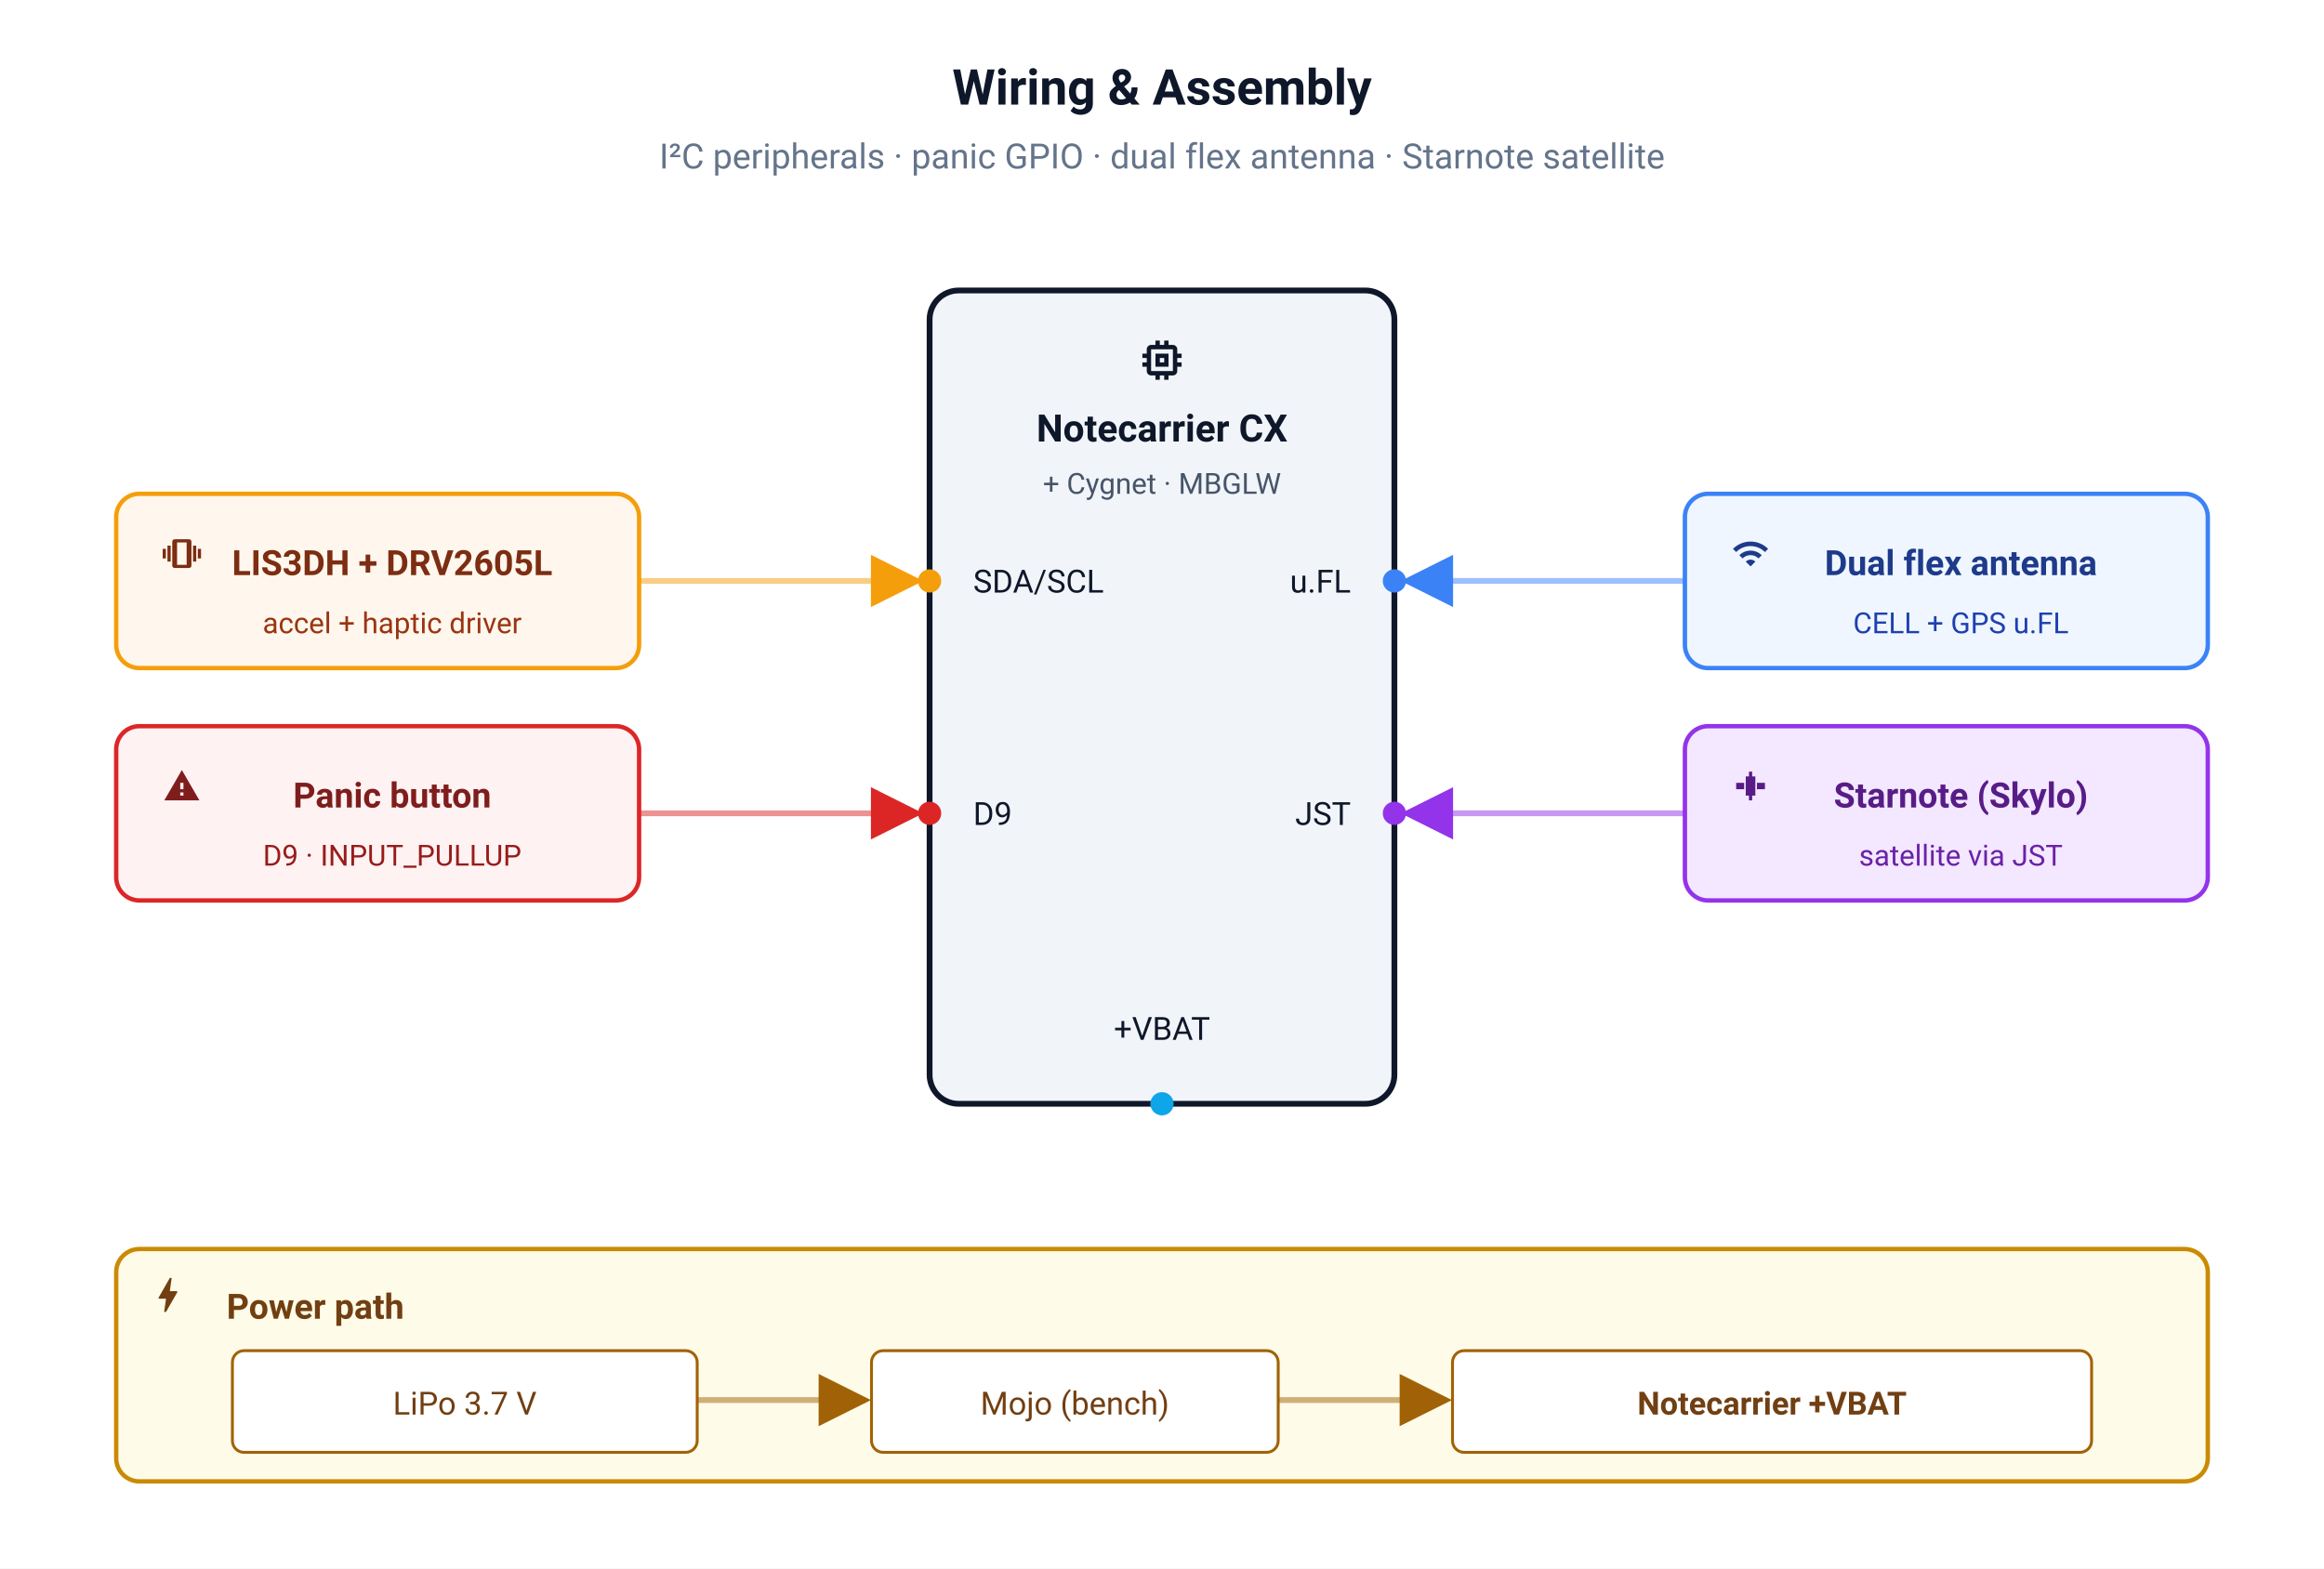
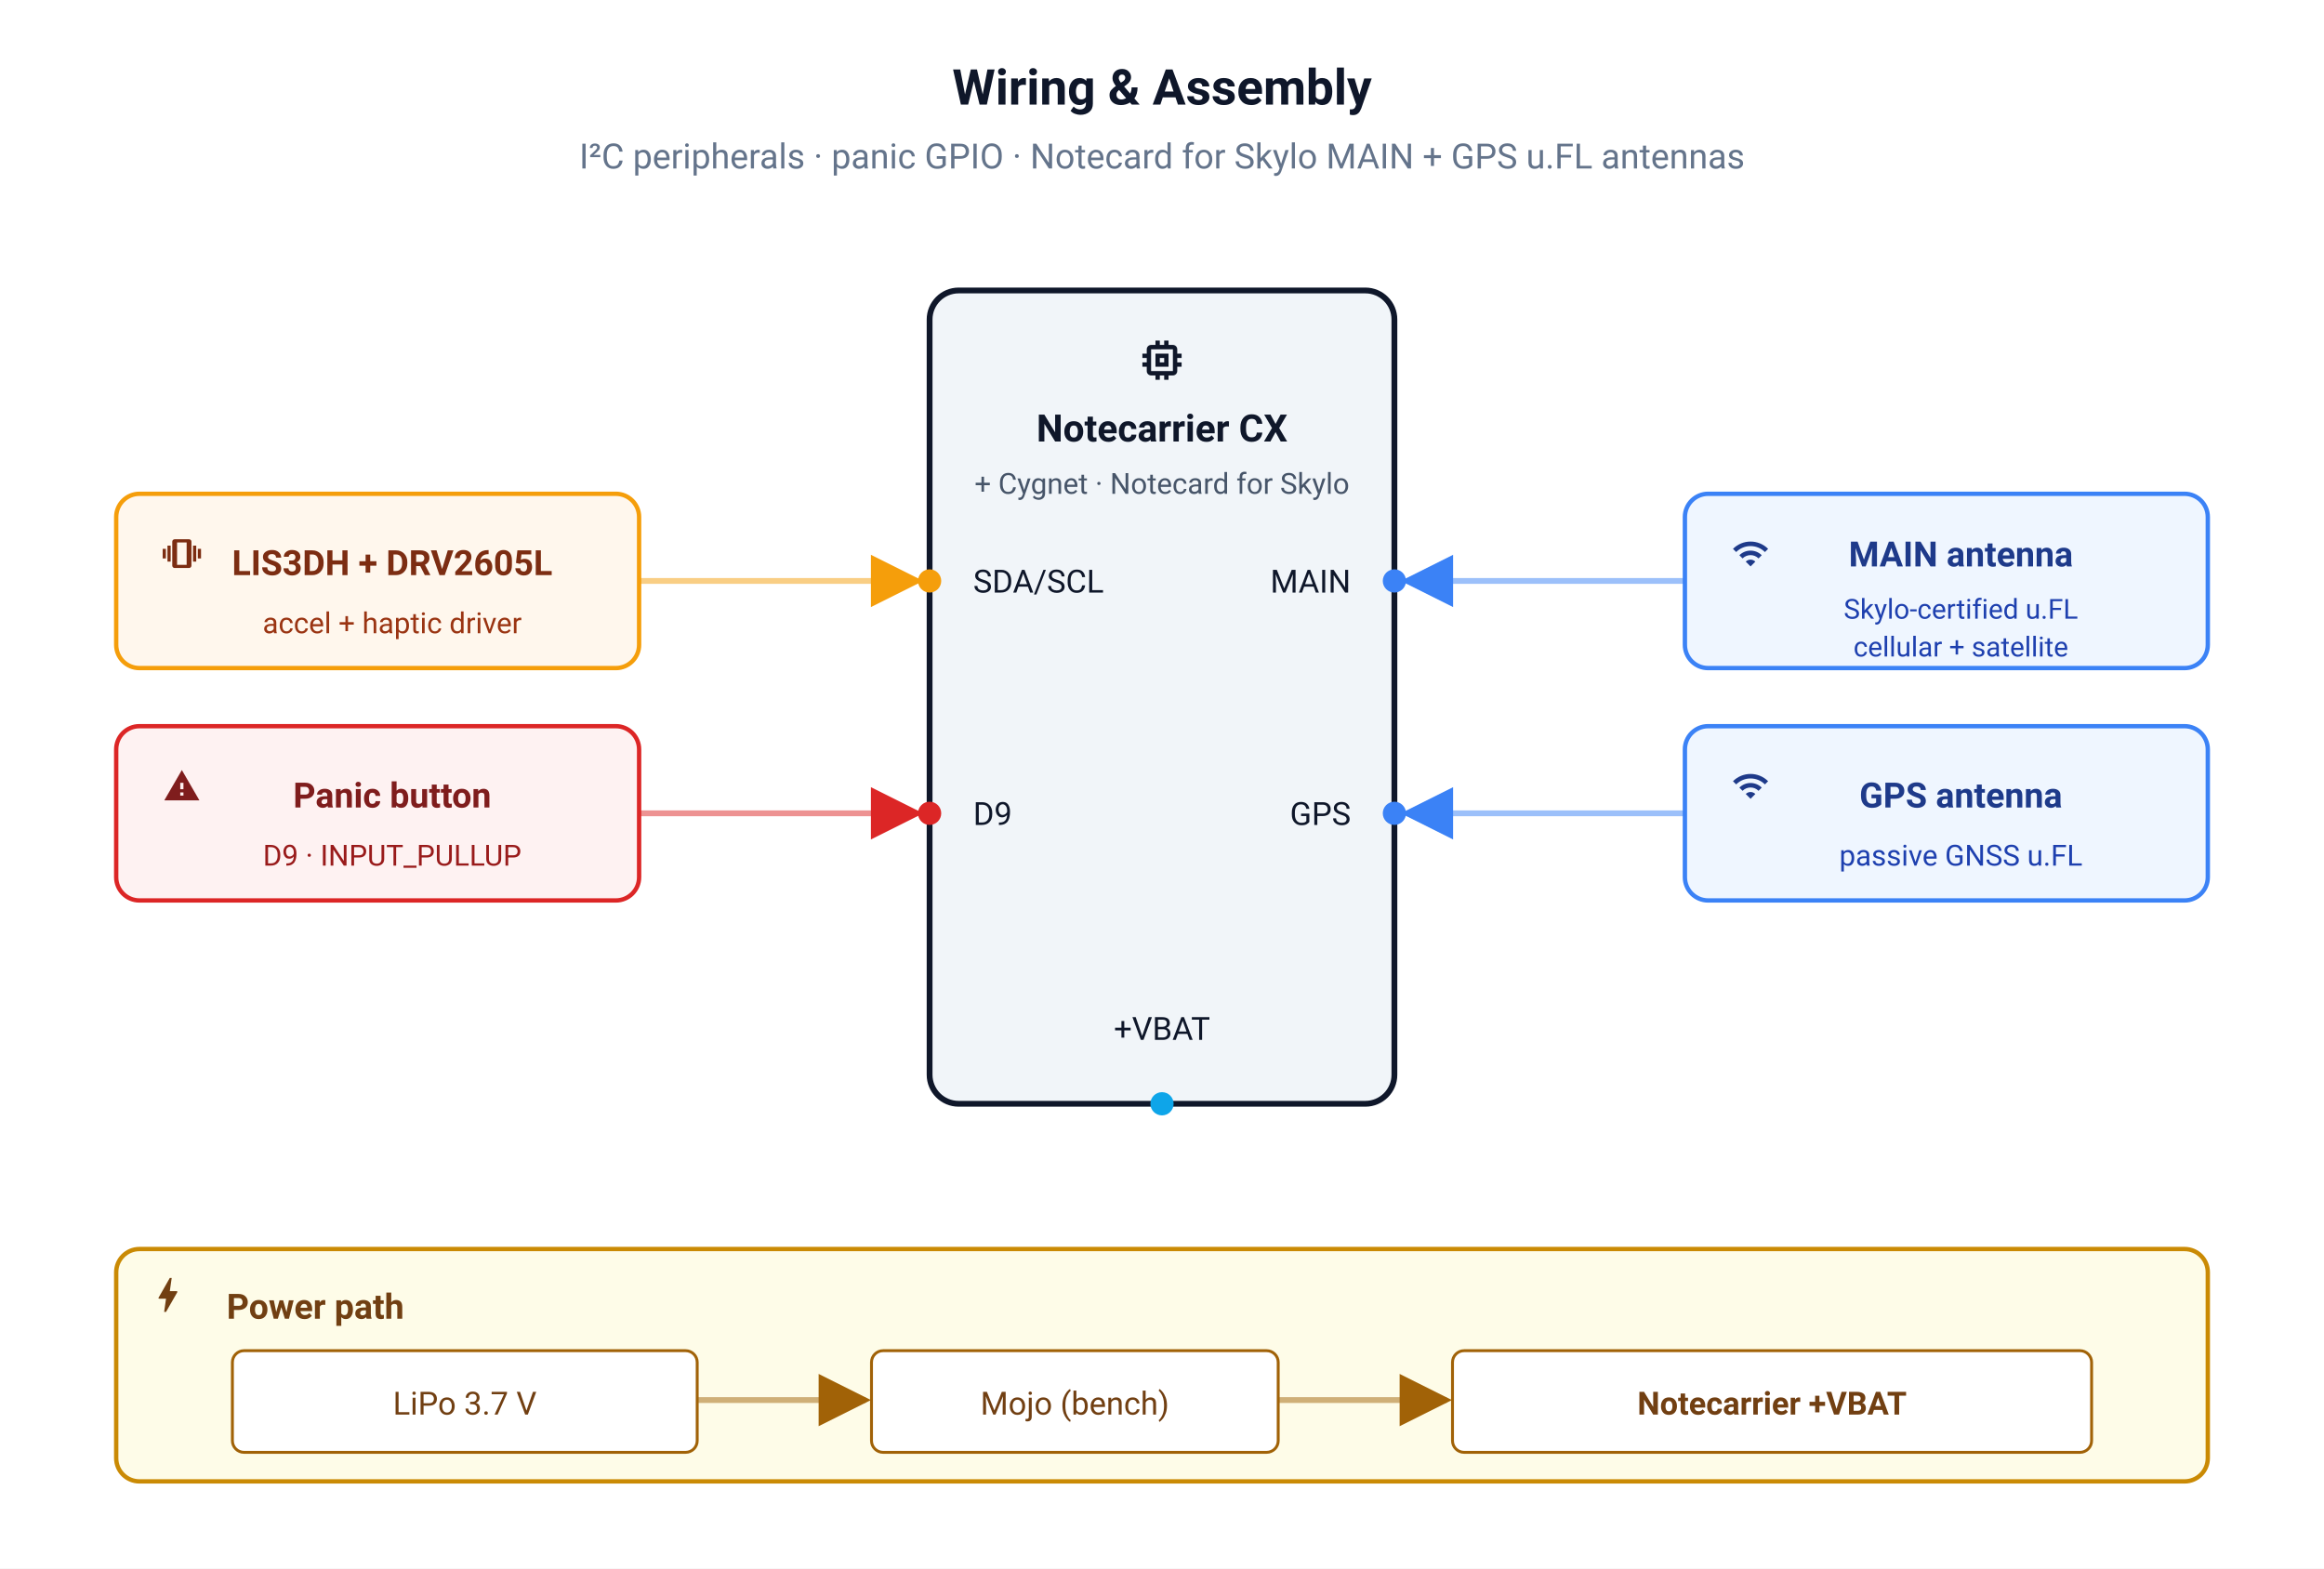
<svg xmlns="http://www.w3.org/2000/svg" viewBox="0 0 800 540" width="800" font-family="-apple-system,BlinkMacSystemFont,'Segoe UI',Roboto,sans-serif">
  <defs>
    <marker id="ar-amber" viewBox="0 0 10 10" refX="9" refY="5" markerWidth="9" markerHeight="9" orient="auto-start-reverse">
      <path d="M0,0 L10,5 L0,10 z" fill="#f59e0b" />
    </marker>
    <marker id="ar-red" viewBox="0 0 10 10" refX="9" refY="5" markerWidth="9" markerHeight="9" orient="auto-start-reverse">
      <path d="M0,0 L10,5 L0,10 z" fill="#dc2626" />
    </marker>
    <marker id="ar-blue" viewBox="0 0 10 10" refX="9" refY="5" markerWidth="9" markerHeight="9" orient="auto-start-reverse">
      <path d="M0,0 L10,5 L0,10 z" fill="#3b82f6" />
    </marker>
    <marker id="ar-purple" viewBox="0 0 10 10" refX="9" refY="5" markerWidth="9" markerHeight="9" orient="auto-start-reverse">
      <path d="M0,0 L10,5 L0,10 z" fill="#9333ea" />
    </marker>
    <marker id="ar-brown" viewBox="0 0 10 10" refX="9" refY="5" markerWidth="9" markerHeight="9" orient="auto-start-reverse">
      <path d="M0,0 L10,5 L0,10 z" fill="#a16207" />
    </marker>
  </defs>
  <rect width="800" height="540" fill="#ffffff" />
  <text x="400" y="36" text-anchor="middle" font-size="17" font-weight="700" fill="#0f172a">Wiring &amp; Assembly</text>
-   <text x="400" y="58" text-anchor="middle" font-size="12" fill="#64748b">I²C peripherals · panic GPIO · dual flex antenna · Starnote satellite</text>
+   <text x="400" y="58" text-anchor="middle" font-size="12" fill="#64748b">I²C peripherals · panic GPIO · Notecard for Skylo MAIN + GPS u.FL antennas</text>
  <rect x="320" y="100" width="160" height="280" rx="10" fill="#f1f5f9" stroke="#0f172a" stroke-width="2" />
  <g transform="translate(391,115) scale(0.75)" fill="#0f172a">
    <path d="M15 9H9v6h6V9zm-2 4h-2v-2h2v2zm8-2V9h-2V7c0-1.1-.9-2-2-2h-2V3h-2v2h-2V3H9v2H7c-1.1 0-2 .9-2 2v2H3v2h2v2H3v2h2v2c0 1.1.9 2 2 2h2v2h2v-2h2v2h2v-2h2c1.1 0 2-.9 2-2v-2h2v-2h-2v-2h2zm-4 6H7V7h10v10z" />
  </g>
  <text x="400" y="152" text-anchor="middle" font-size="13" font-weight="700" fill="#0f172a">Notecarrier CX</text>
-   <text x="400" y="170" text-anchor="middle" font-size="10" fill="#475569">+ Cygnet · MBGLW</text>
+   <text x="400" y="170" text-anchor="middle" font-size="10" fill="#475569">+ Cygnet · Notecard for Skylo</text>
  <g font-size="11" fill="#0f172a">
    <text x="335" y="204">SDA/SCL</text>
    <text x="335" y="284">D9</text>
-     <text x="465" y="204" text-anchor="end">u.FL</text>
-     <text x="465" y="284" text-anchor="end">JST</text>
+     <text x="465" y="204" text-anchor="end">MAIN</text>
+     <text x="465" y="284" text-anchor="end">GPS</text>
    <text x="400" y="358" text-anchor="middle">+VBAT</text>
  </g>
  <g>
    <circle cx="320" cy="200" r="4" fill="#f59e0b" />
    <circle cx="320" cy="280" r="4" fill="#dc2626" />
    <circle cx="480" cy="200" r="4" fill="#3b82f6" />
-     <circle cx="480" cy="280" r="4" fill="#9333ea" />
+     <circle cx="480" cy="280" r="4" fill="#3b82f6" />
    <circle cx="400" cy="380" r="4" fill="#0ea5e9" />
  </g>
  <rect x="40" y="170" width="180" height="60" rx="8" fill="#fff7ed" stroke="#f59e0b" stroke-width="1.5" />
  <g transform="translate(56,184) scale(0.55)" fill="#7c2d12">
    <path d="M0 15h2V9H0v6zm3 2h2V7H3v10zm19-8v6h2V9h-2zm-3 8h2V7h-2v10zM16.5 3h-9C6.67 3 6 3.67 6 4.5v15c0 .83.67 1.5 1.5 1.5h9c.83 0 1.5-.67 1.5-1.5v-15c0-.83-.67-1.5-1.5-1.5zM15 19H9V5h6v14z" />
  </g>
  <text x="135" y="198" text-anchor="middle" font-size="12" font-weight="700" fill="#7c2d12">LIS3DH + DRV2605L</text>
  <text x="135" y="218" text-anchor="middle" font-size="10" fill="#9a3412">accel + haptic driver</text>
  <rect x="40" y="250" width="180" height="60" rx="8" fill="#fef2f2" stroke="#dc2626" stroke-width="1.5" />
  <g transform="translate(56,264) scale(0.55)" fill="#7f1d1d">
    <path d="M1 21h22L12 2 1 21zm12-3h-2v-2h2v2zm0-4h-2v-4h2v4z" />
  </g>
  <text x="135" y="278" text-anchor="middle" font-size="12" font-weight="700" fill="#7f1d1d">Panic button</text>
  <text x="135" y="298" text-anchor="middle" font-size="10" fill="#991b1b">D9 · INPUT_PULLUP</text>
  <rect x="580" y="170" width="180" height="60" rx="8" fill="#eff6ff" stroke="#3b82f6" stroke-width="1.5" />
  <g transform="translate(596,184) scale(0.55)" fill="#1e3a8a">
    <path d="M1 9l2 2c4.97-4.97 13.03-4.97 18 0l2-2C16.93 2.93 7.08 2.93 1 9zm8 8l3 3 3-3c-1.65-1.66-4.34-1.66-6 0zm-4-4l2 2c2.76-2.76 7.24-2.76 10 0l2-2C15.14 9.14 8.87 9.14 5 13z" />
  </g>
-   <text x="675" y="198" text-anchor="middle" font-size="12" font-weight="700" fill="#1e3a8a">Dual flex antenna</text>
-   <text x="675" y="218" text-anchor="middle" font-size="10" fill="#1e40af">CELL + GPS u.FL</text>
-   <rect x="580" y="250" width="180" height="60" rx="8" fill="#f3e8ff" stroke="#9333ea" stroke-width="1.5" />
-   <g transform="translate(596,264) scale(0.55)" fill="#581c87">
-     <path d="M3 10h5v4H3z M9 6h6v12H9z M16 10h5v4h-5z M11 3h2v3h-2z M11 18h2v3h-2z" />
+   <text x="675" y="195" text-anchor="middle" font-size="12" font-weight="700" fill="#1e3a8a">MAIN antenna</text>
+   <text x="675" y="213" text-anchor="middle" font-size="9.5" fill="#1e40af">Skylo-certified u.FL</text>
+   <text x="675" y="226" text-anchor="middle" font-size="9.5" fill="#1e40af">cellular + satellite</text>
+   <rect x="580" y="250" width="180" height="60" rx="8" fill="#eff6ff" stroke="#3b82f6" stroke-width="1.5" />
+   <g transform="translate(596,264) scale(0.55)" fill="#1e3a8a">
+     <path d="M1 9l2 2c4.97-4.97 13.03-4.97 18 0l2-2C16.93 2.93 7.08 2.93 1 9zm8 8l3 3 3-3c-1.65-1.66-4.34-1.66-6 0zm-4-4l2 2c2.76-2.76 7.24-2.76 10 0l2-2C15.14 9.14 8.87 9.14 5 13z" />
  </g>
-   <text x="675" y="278" text-anchor="middle" font-size="12" font-weight="700" fill="#581c87">Starnote (Skylo)</text>
-   <text x="675" y="298" text-anchor="middle" font-size="10" fill="#6b21a8">satellite via JST</text>
+   <text x="675" y="278" text-anchor="middle" font-size="12" font-weight="700" fill="#1e3a8a">GPS antenna</text>
+   <text x="675" y="298" text-anchor="middle" font-size="10" fill="#1e40af">passive GNSS u.FL</text>
  <line x1="220" y1="200" x2="316" y2="200" stroke="#f59e0b" stroke-opacity="0.5" stroke-width="2" marker-end="url(#ar-amber)" />
  <line x1="220" y1="280" x2="316" y2="280" stroke="#dc2626" stroke-opacity="0.5" stroke-width="2" marker-end="url(#ar-red)" />
  <line x1="580" y1="200" x2="484" y2="200" stroke="#3b82f6" stroke-opacity="0.5" stroke-width="2" marker-end="url(#ar-blue)" />
-   <line x1="580" y1="280" x2="484" y2="280" stroke="#9333ea" stroke-opacity="0.5" stroke-width="2" marker-end="url(#ar-purple)" />
+   <line x1="580" y1="280" x2="484" y2="280" stroke="#3b82f6" stroke-opacity="0.5" stroke-width="2" marker-end="url(#ar-blue)" />
  <rect x="40" y="430" width="720" height="80" rx="8" fill="#fefce8" stroke="#ca8a04" stroke-width="1.5" />
  <g transform="translate(50,438) scale(0.65)" fill="#713f12">
    <path d="M11 21h-1l1-7H7.5c-.88 0-.33-.75-.31-.78C8.48 10.94 10.42 7.54 13.01 3h1l-1 7h3.51c.4 0 .62.19.4.66C12.97 17.55 11 21 11 21z" />
  </g>
  <text x="78" y="454" font-size="12" font-weight="700" fill="#713f12">Power path</text>
  <rect x="80" y="465" width="160" height="35" rx="4" fill="#ffffff" stroke="#a16207" />
  <text x="160" y="487" text-anchor="middle" font-size="11" fill="#713f12">LiPo 3.7 V</text>
  <rect x="300" y="465" width="140" height="35" rx="4" fill="#ffffff" stroke="#a16207" />
  <text x="370" y="487" text-anchor="middle" font-size="11" fill="#713f12">Mojo (bench)</text>
  <rect x="500" y="465" width="220" height="35" rx="4" fill="#ffffff" stroke="#a16207" />
  <text x="610" y="487" text-anchor="middle" font-size="11" font-weight="700" fill="#713f12">Notecarrier +VBAT</text>
  <line x1="240" y1="482" x2="298" y2="482" stroke="#a16207" stroke-opacity="0.5" stroke-width="2" marker-end="url(#ar-brown)" />
  <line x1="440" y1="482" x2="498" y2="482" stroke="#a16207" stroke-opacity="0.5" stroke-width="2" marker-end="url(#ar-brown)" />
</svg>
